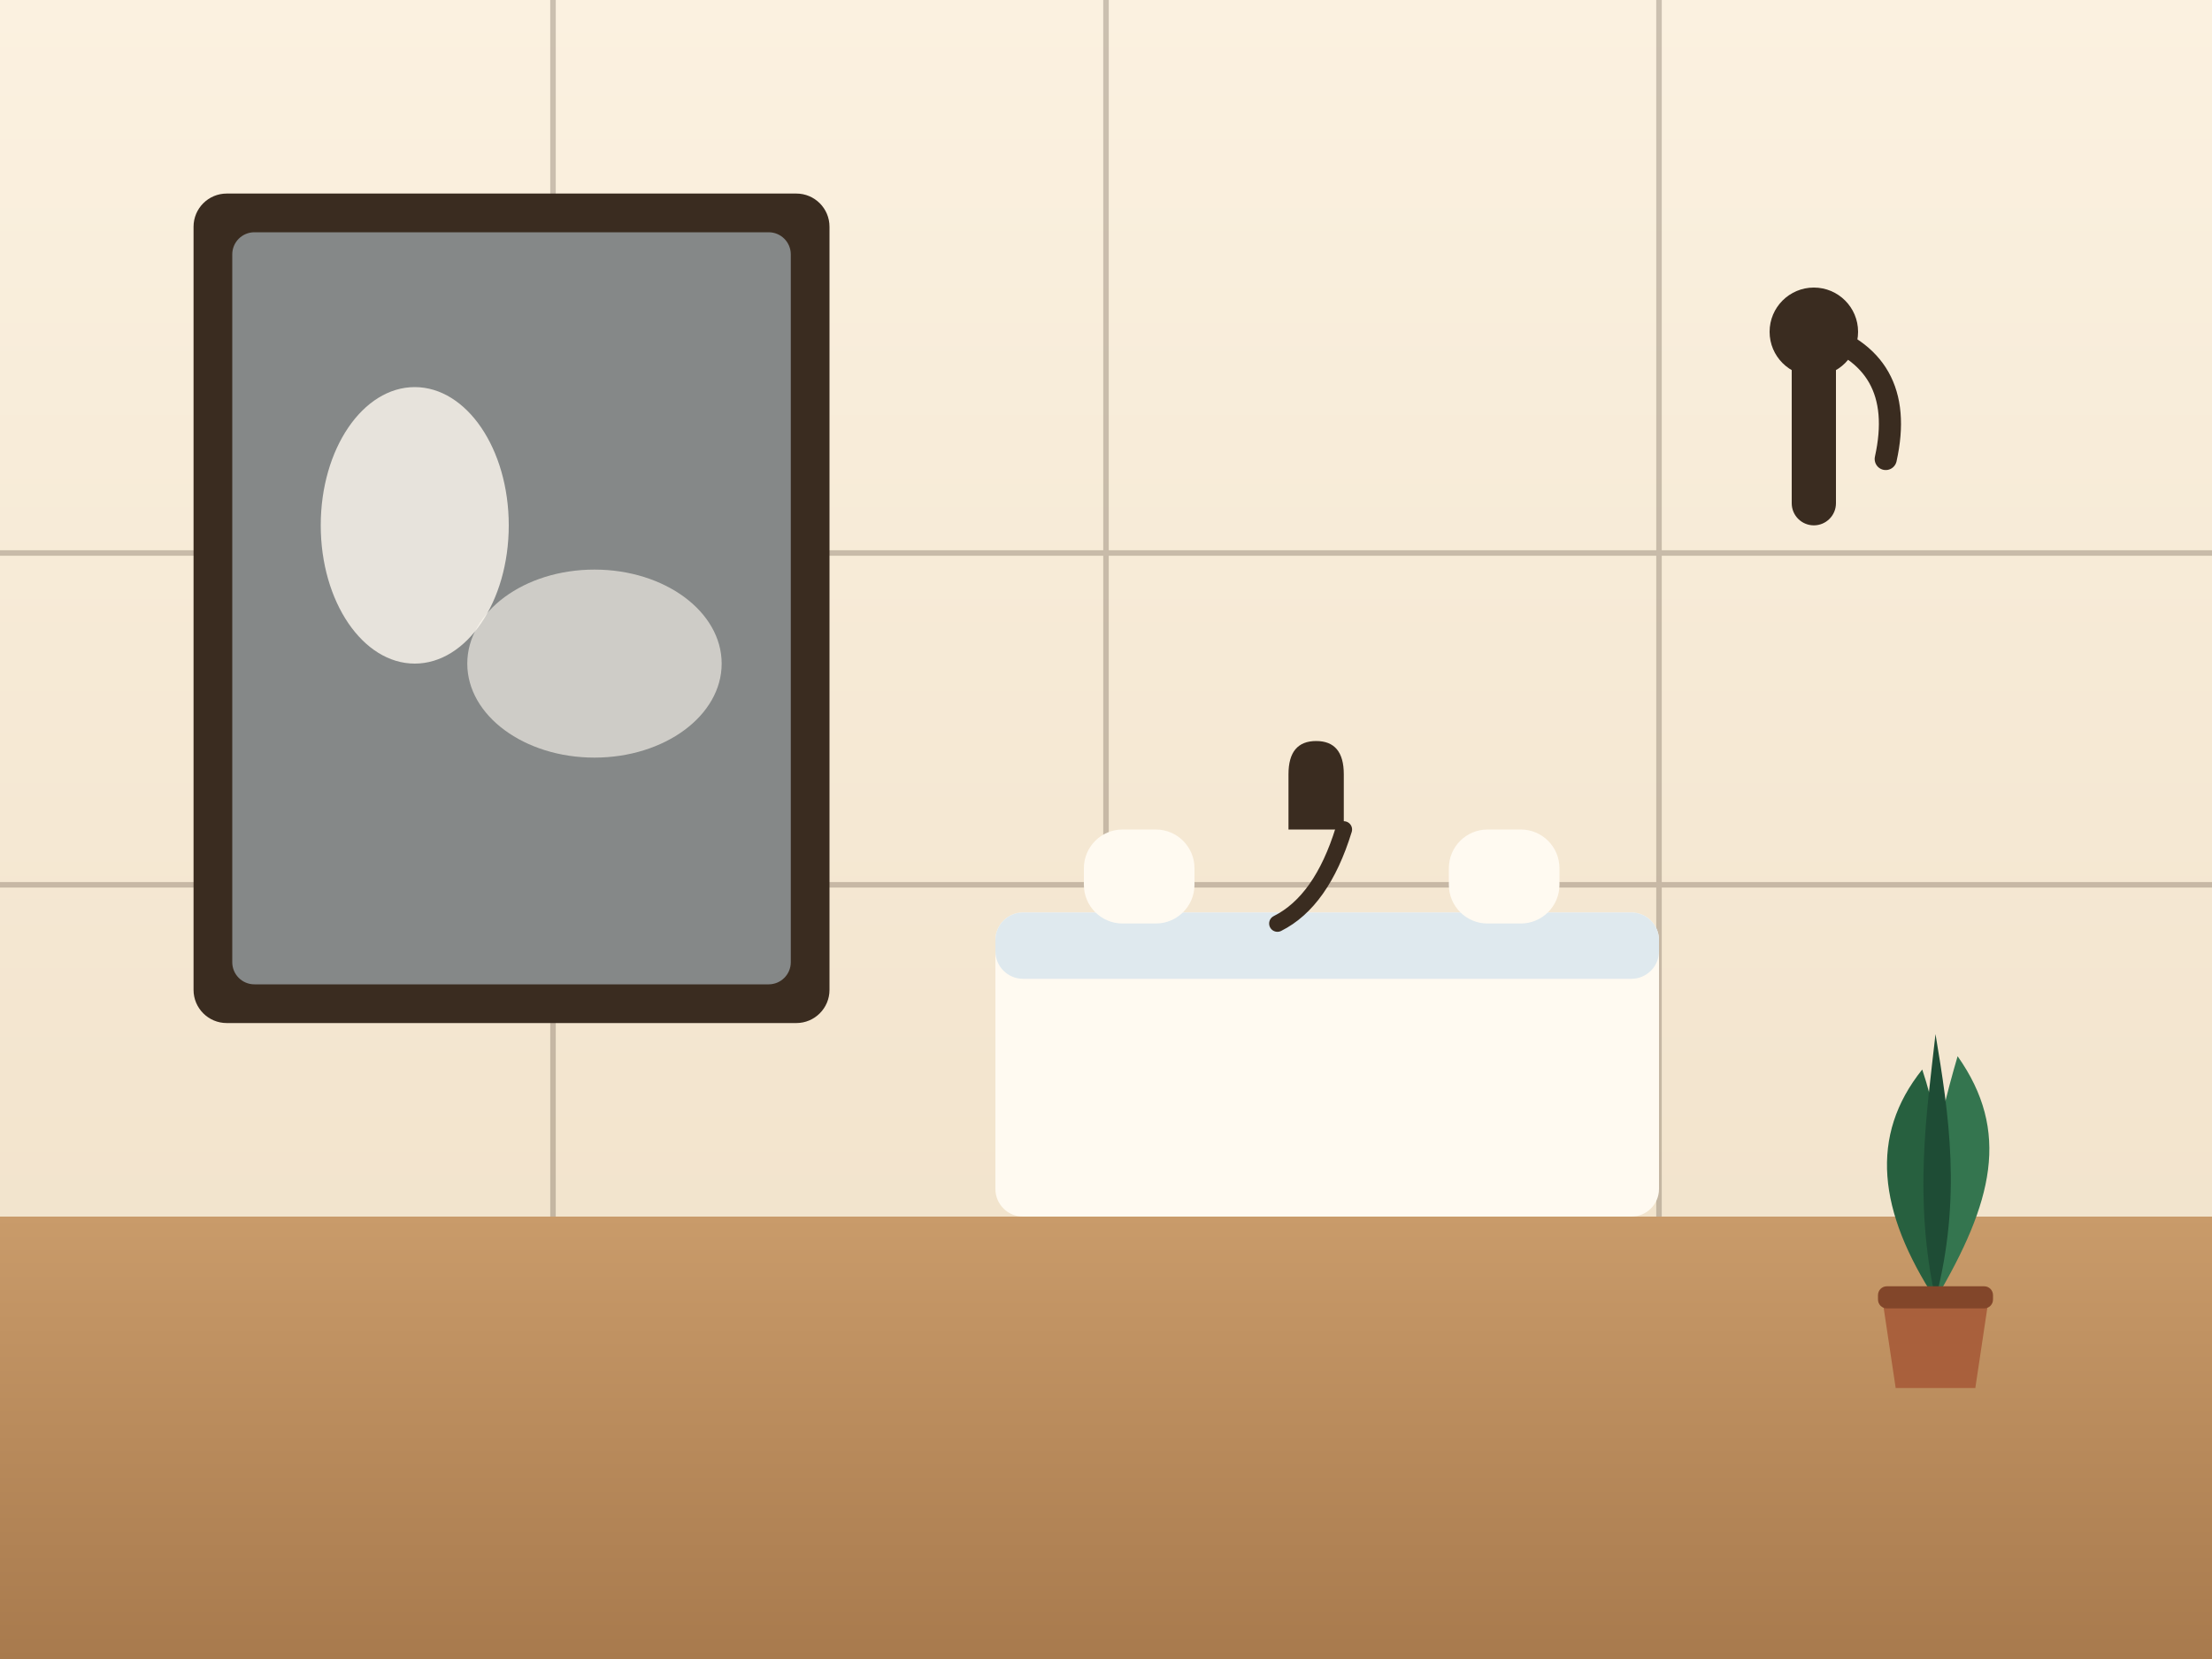
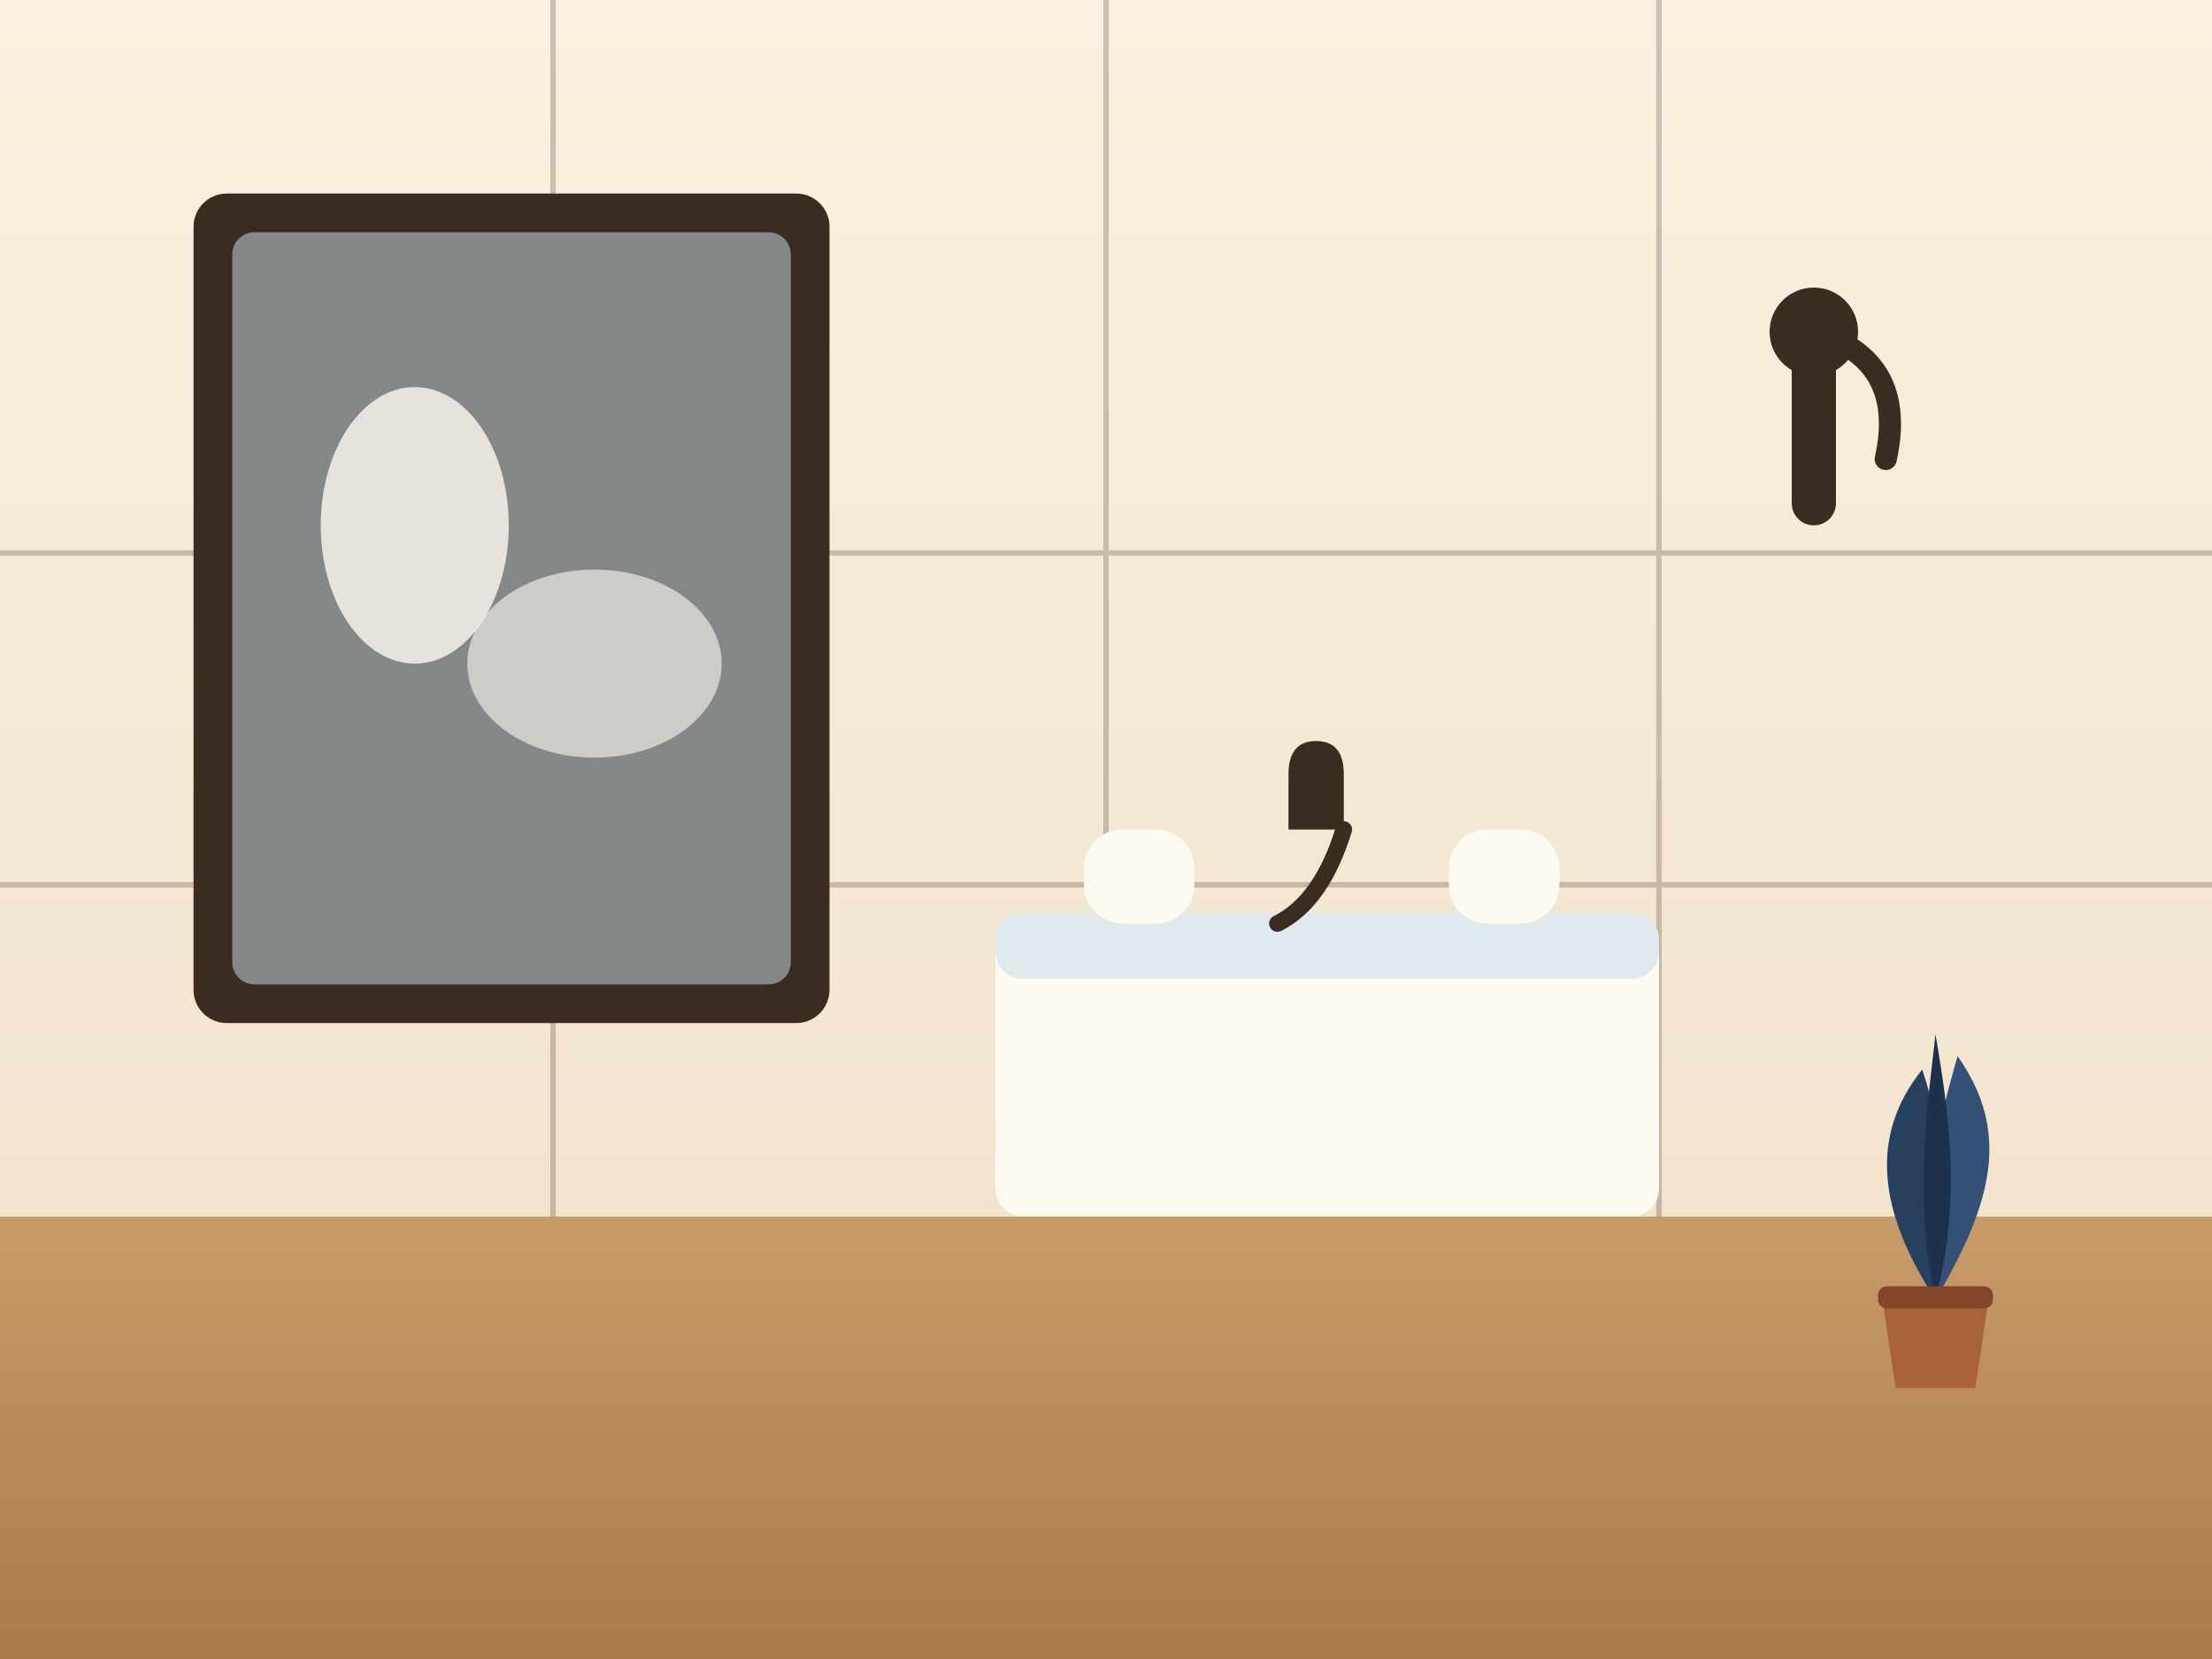
<svg xmlns="http://www.w3.org/2000/svg" viewBox="0 0 800 600" width="800" height="600" role="img">
  <defs>
    <linearGradient id="wall" x1="0" y1="0" x2="0" y2="1">
      <stop offset="0" stop-color="#fbf1e0" />
      <stop offset="1" stop-color="#efdfc6" />
    </linearGradient>
    <linearGradient id="floor" x1="0" y1="0" x2="0" y2="1">
      <stop offset="0" stop-color="#c99b6a" />
      <stop offset="1" stop-color="#a87a4d" />
    </linearGradient>
    <linearGradient id="sky" x1="0" y1="0" x2="0" y2="1">
      <stop offset="0" stop-color="#cfe3ef" />
      <stop offset="1" stop-color="#f0f6f9" />
    </linearGradient>
    <linearGradient id="glow" x1="0" y1="0" x2="0" y2="1">
      <stop offset="0" stop-color="#ffdda0" stop-opacity="0.5" />
      <stop offset="1" stop-color="#ffdda0" stop-opacity="0" />
    </linearGradient>
    <linearGradient id="glass" x1="0" y1="0" x2="1" y2="1">
      <stop offset="0" stop-color="#ffffff" stop-opacity="0.35" />
      <stop offset="1" stop-color="#ffffff" stop-opacity="0.05" />
    </linearGradient>
  </defs>
  <rect width="800" height="600" fill="url(#wall)" />
  <rect y="440" width="800" height="160" fill="url(#floor)" />
  <g opacity="0.25" stroke="#3a2c20" stroke-width="2">
    <path d="M0 200 H800 M0 320 H800 M200 0 V440 M400 0 V440 M600 0 V440" />
  </g>
  <rect x="70" y="70" width="230" height="300" rx="12" fill="#3a2c20" />
  <rect x="84" y="84" width="202" height="272" rx="8" fill="#cfe3ef" opacity="0.5" />
  <ellipse cx="150" cy="190" rx="34" ry="50" fill="#fffaf1" opacity="0.8" />
  <ellipse cx="215" cy="240" rx="46" ry="34" fill="#fffaf1" opacity="0.6" />
  <g>
    <rect x="360" y="330" width="240" height="110" rx="10" fill="#fffaf1" />
    <rect x="360" y="330" width="240" height="24" rx="10" fill="#dfe9ee" />
    <rect x="392" y="300" width="40" height="34" rx="14" fill="#fffaf1" />
    <rect x="524" y="300" width="40" height="34" rx="14" fill="#fffaf1" />
    <path d="M476 268 q10 0 10 12 v20 h-20 v-20 q0 -12 10 -12 Z" fill="#3a2c20" />
    <path d="M486 300 q-8 26 -24 34" stroke="#3a2c20" stroke-width="6" fill="none" stroke-linecap="round" />
  </g>
  <g>
    <rect x="648" y="120" width="16" height="70" rx="8" fill="#3a2c20" />
    <path d="M656 120 q34 10 26 46" stroke="#3a2c20" stroke-width="8" fill="none" stroke-linecap="round" />
    <circle cx="656" cy="120" r="16" fill="#3a2c20" />
  </g>
  <g transform="translate(700 470) scale(0.8)">
-     <path d="M0 0 C -26 -40 -30 -74 -6 -104 C 4 -74 8 -36 0 0 Z" fill="#27603f" />
-     <path d="M0 0 C 26 -44 34 -76 10 -110 C 0 -76 -8 -38 0 0 Z" fill="#34754f" />
-     <path d="M0 0 C -10 -46 -4 -84 0 -120 C 6 -84 12 -46 0 0 Z" fill="#1e4c35" />
+     <path d="M0 0 C -26 -40 -30 -74 -6 -104 C 4 -74 8 -36 0 0 Z" fill="#274060" />
+     <path d="M0 0 C 26 -44 34 -76 10 -110 C 0 -76 -8 -38 0 0 Z" fill="#345075" />
+     <path d="M0 0 C -10 -46 -4 -84 0 -120 C 6 -84 12 -46 0 0 Z" fill="#1e314c" />
    <path d="M-24 0 h48 l-6 40 h-36 Z" fill="#a9603c" />
    <rect x="-26" y="-6" width="52" height="10" rx="4" fill="#82462a" />
  </g>
  <rect x="0" y="0" width="800" height="600" fill="none" />
</svg>
